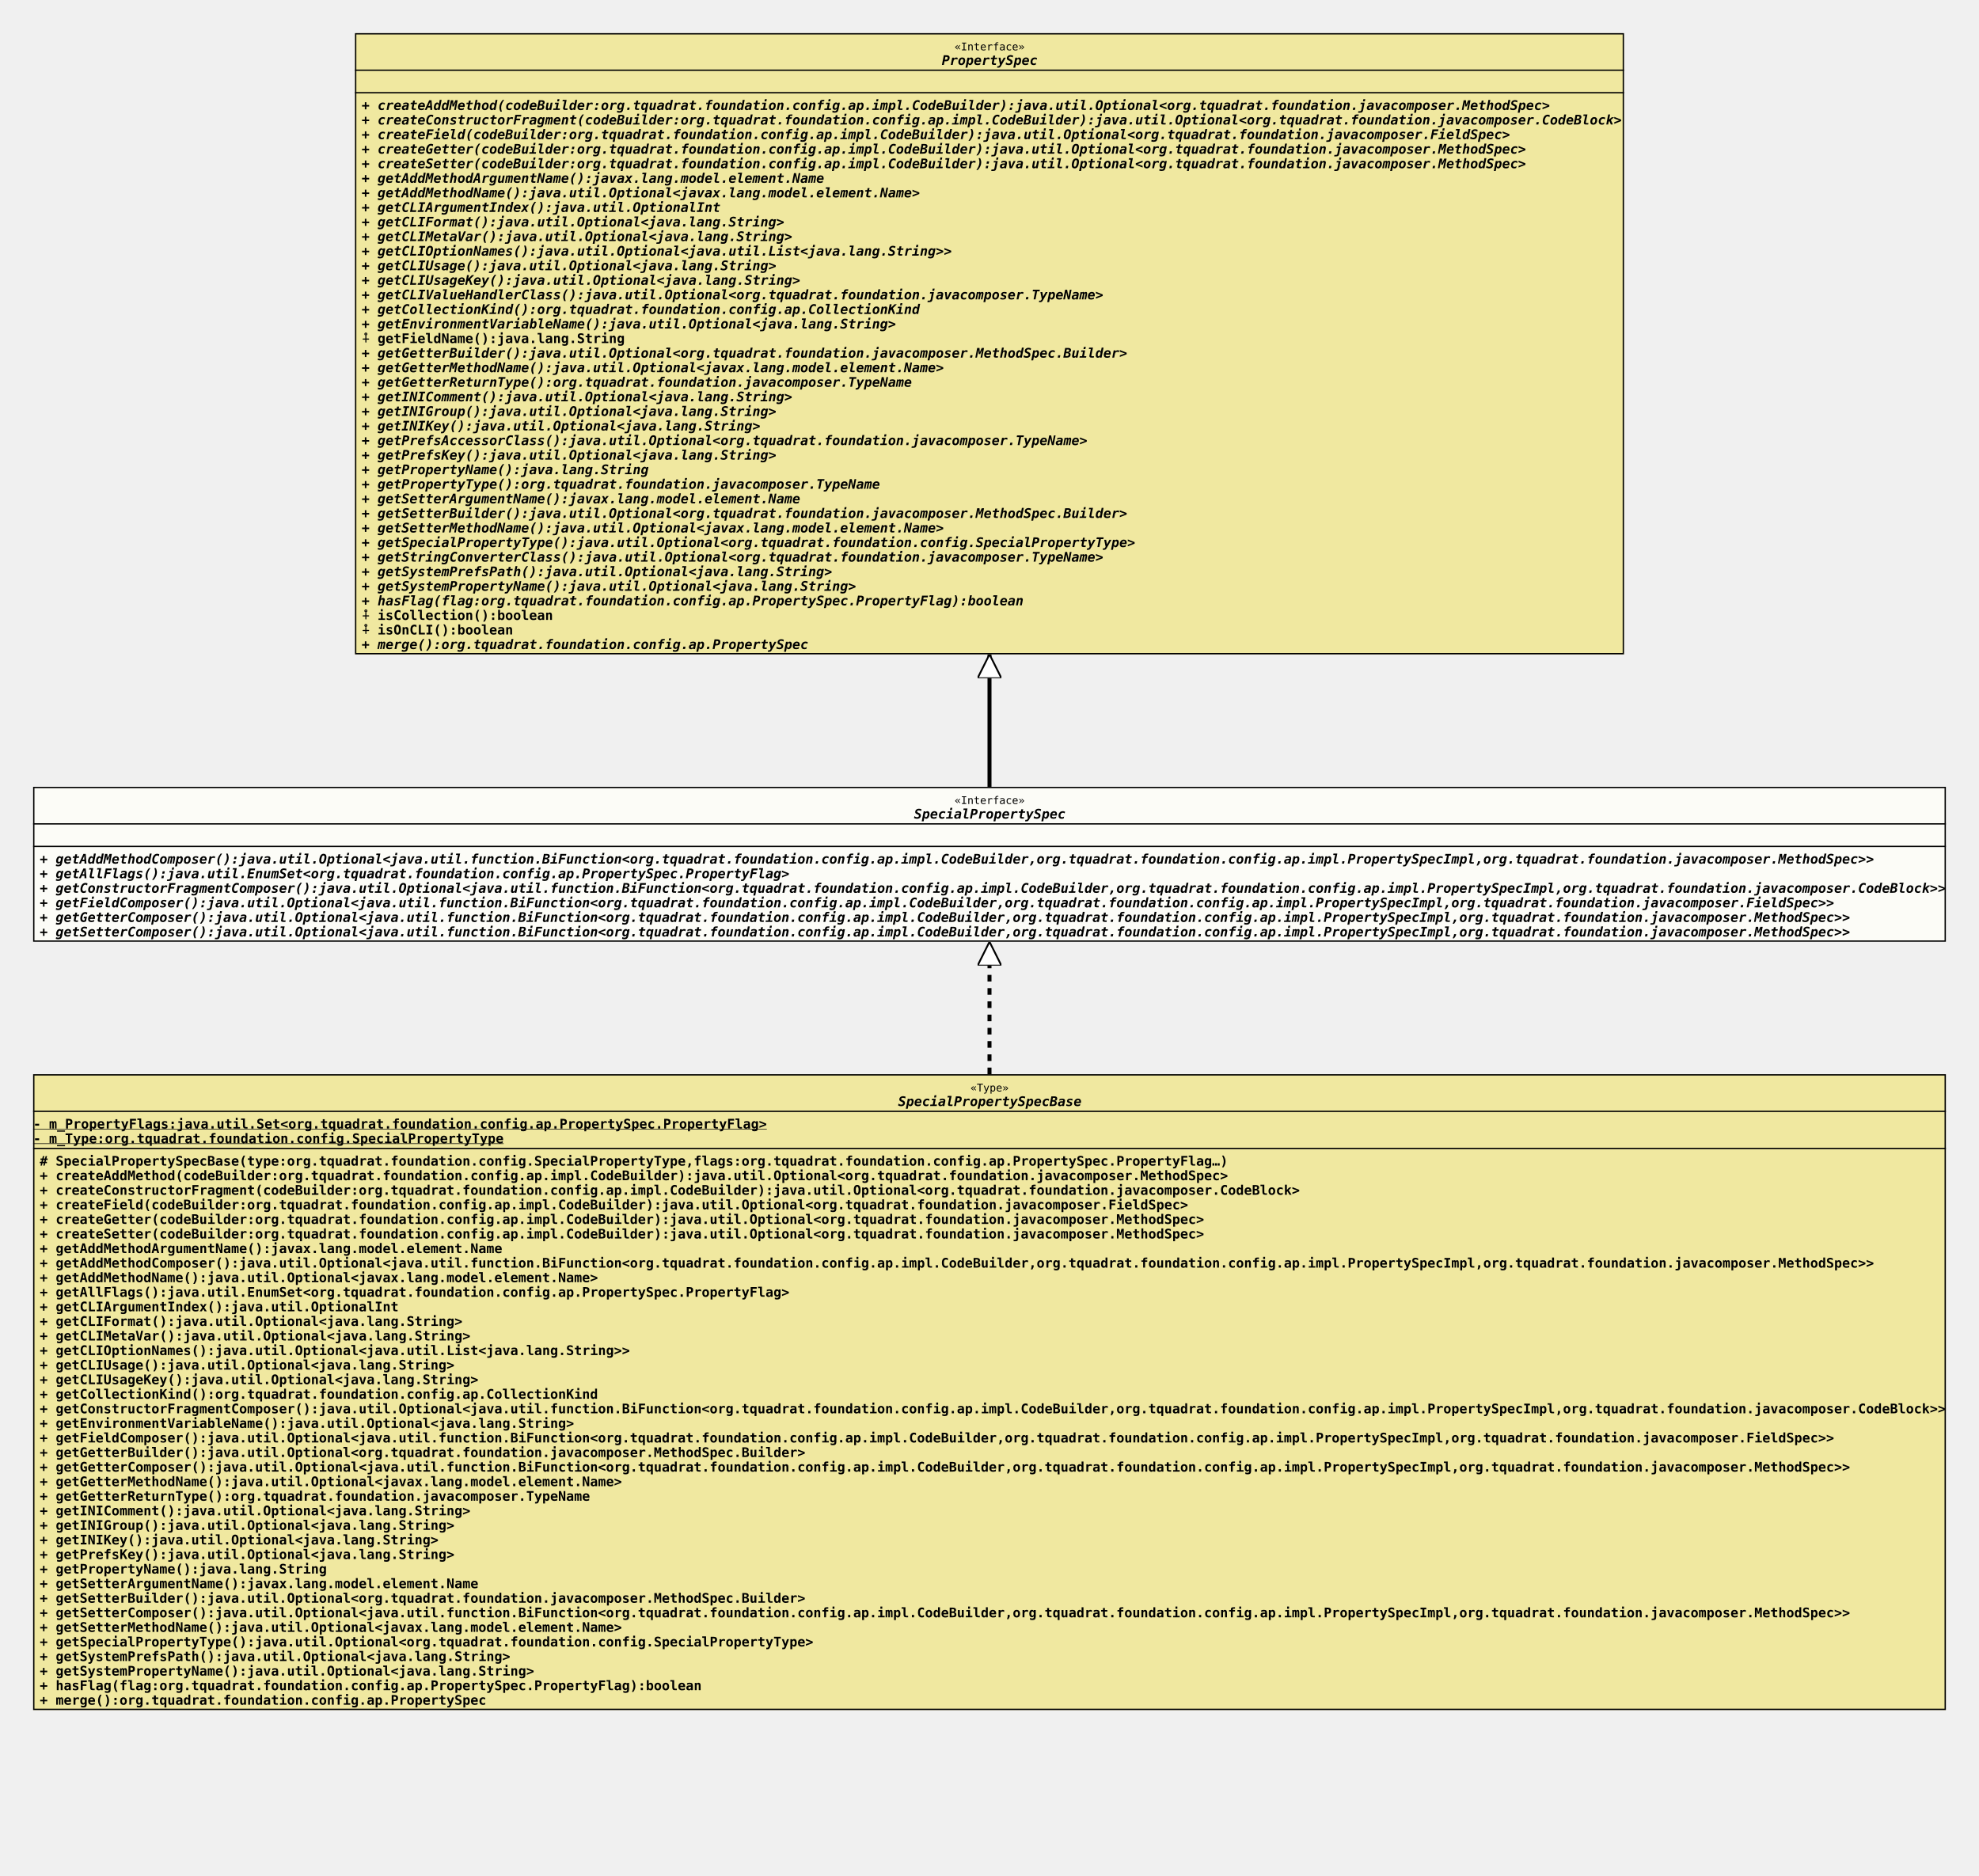
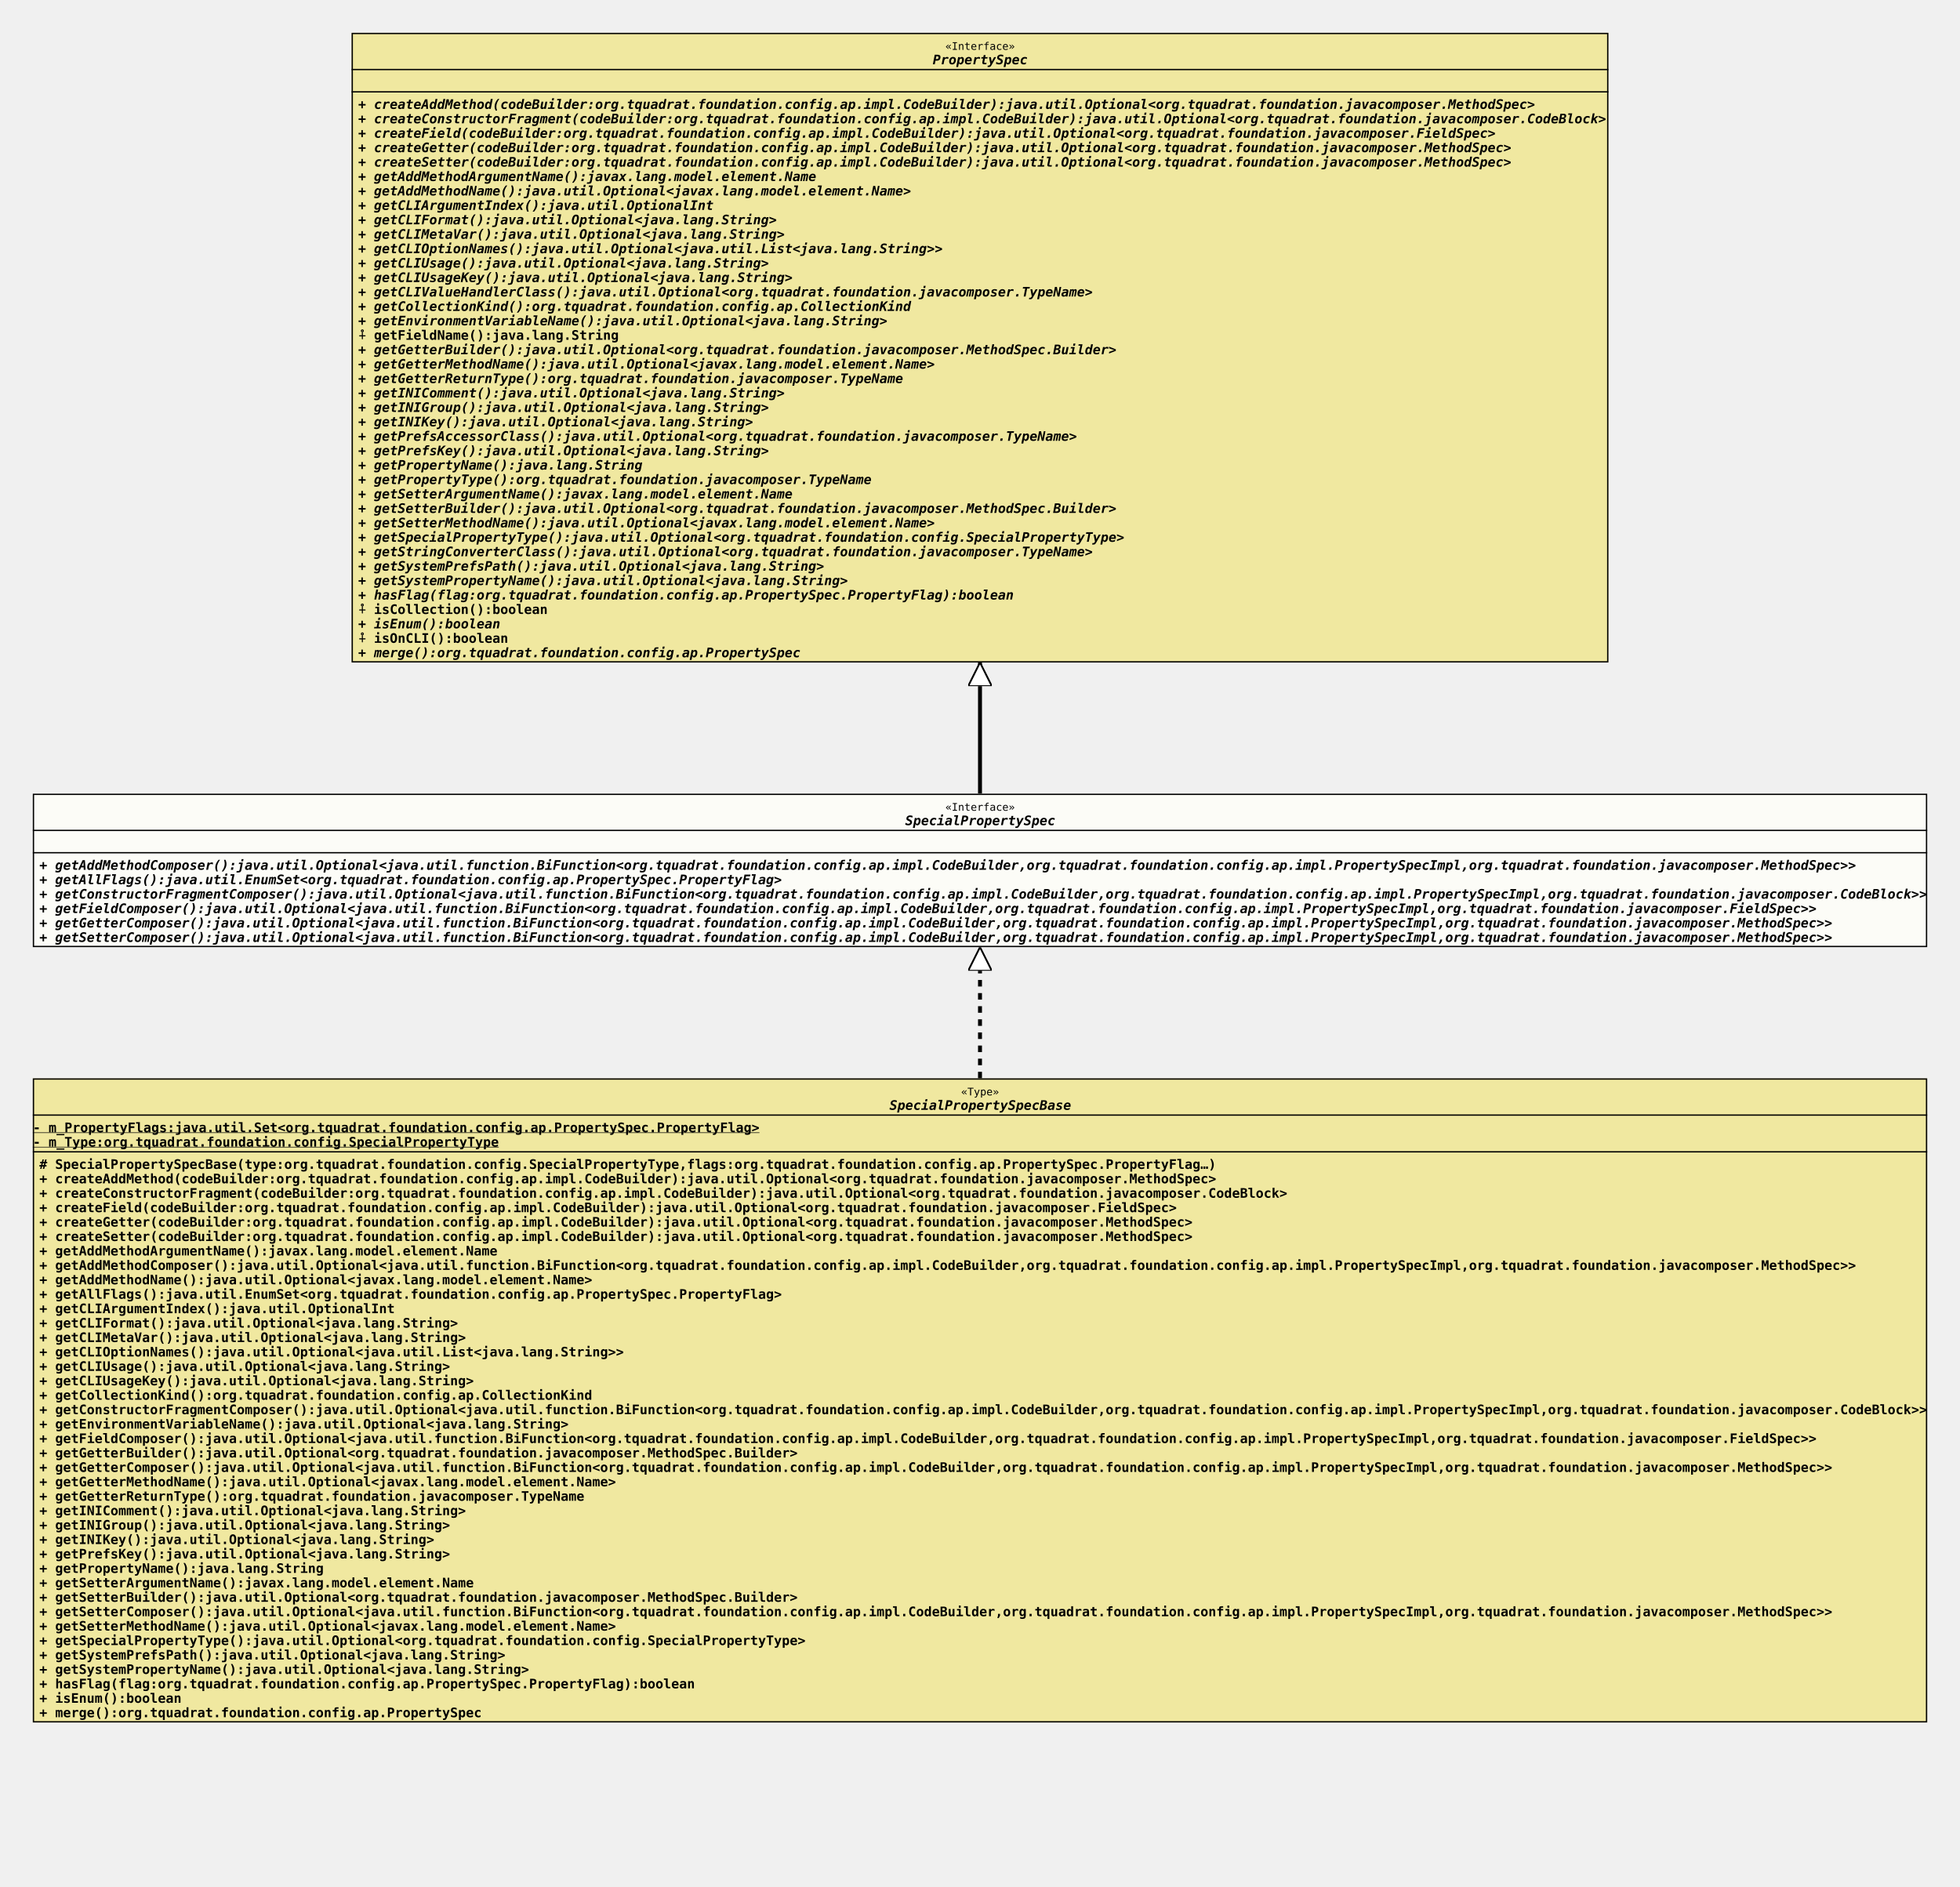
- <svg xmlns="http://www.w3.org/2000/svg" xmlns:xlink="http://www.w3.org/1999/xlink" version="1.1" baseProfile="full" width="1494.000" height="1416.000">
+ <svg xmlns="http://www.w3.org/2000/svg" xmlns:xlink="http://www.w3.org/1999/xlink" version="1.1" baseProfile="full" width="1494.000" height="1438.000">
  <defs>
    <style>
            line
            {
              stroke: black;
            }
            line.separator
            {
              stroke:       black;
              stroke-width: 1;
            }
            marker
            {
              fill: white;
            }
            path
            {
              fill:   white;
              stroke: black;
            }
            path.implementation
            {
              fill:             none;
              stroke-dasharray: 5,5;
              stroke-width:     3;
            }
            path.inheritance
            {
              fill:         none;
              stroke-width: 3;
            }
            rect
            {
              fill:         none;
              stroke:       black;
              stroke-width: 2;
            }
            rect.externalClass
            {
              fill:         #D0D0D0;
              fill-opacity: 0.8;
            }
            rect.focusClass
            {
              fill:         #FFFFF9;
              fill-opacity: 0.8;
            }
            rect.otherClass
            {
              fill:         #F0E68C;
              fill-opacity: 0.8;
            }
            rect.template
            {
              fill:             #FFFFFF;
              fill-opacity:     1.0;
              stroke-dasharray: 3,3;
            }
            text
            {
              font-family: monospace;
              font-size:   10px;
              font-weight: bold;
            }
            text.abstract
            {
              font-style: italic;
            }
            text.final
            {
              text-decoration: underline;
            }
            text.static
            {
              font-weight: normal;
            }
            text.stereotype
            {
              font-size:   8px;
              font-weight: normal;
            }
            </style>
    <marker id="inheritance" viewBox="0,0,40,40" markerUnits="strokeWidth" refX="40" refY="20" markerWidth="6" markerHeight="6" orient="auto">
      <path d="M40,20 l-40,-20 v40 Z" fill="#ffffff" stroke="#000000" stroke-width="3" />
    </marker>
    <marker id="implementation" viewBox="0,0,40,40" markerUnits="strokeWidth" refX="40" refY="20" markerWidth="6" markerHeight="6" orient="auto">
      <path d="M40,20 l-40,-20 v40 Z" fill="#ffffff" stroke="#000000" stroke-width="3" />
    </marker>
    <clipPath id="ID000001">
      <rect class="focusClass" height="117.000" width="1444.000" x="0.000" y="0.000" />
    </clipPath>
    <symbol id="org.tquadrat.foundation.config.ap.impl.SpecialPropertySpec">
      <g>
        <g class="focusClass" clip-path="url(#ID000001)">
          <rect x="0.000" y="0.000" width="1444.000" height="117.000" class="focusClass" />
          <line x1="0.000" y1="28.000" x2="1444.000" y2="28.000" class="separator" />
          <text x="695.600" y="13.000" class="stereotype">«Interface»</text>
          <text x="665.000" y="24.000" class="abstract">SpecialPropertySpec</text>
          <line x1="0.000" y1="45.000" x2="1444.000" y2="45.000" class="separator" />
          <text x="5.000" y="41.000" />
          <text x="5.000" y="58.000" class="abstract">+ getAddMethodComposer():java.util.Optional&lt;java.util.function.BiFunction&lt;org.tquadrat.foundation.config.ap.impl.CodeBuilder,org.tquadrat.foundation.config.ap.impl.PropertySpecImpl,org.tquadrat.foundation.javacomposer.MethodSpec&gt;&gt;</text>
          <text x="5.000" y="69.000" class="abstract">+ getAllFlags():java.util.EnumSet&lt;org.tquadrat.foundation.config.ap.PropertySpec.PropertyFlag&gt;</text>
          <text x="5.000" y="80.000" class="abstract">+ getConstructorFragmentComposer():java.util.Optional&lt;java.util.function.BiFunction&lt;org.tquadrat.foundation.config.ap.impl.CodeBuilder,org.tquadrat.foundation.config.ap.impl.PropertySpecImpl,org.tquadrat.foundation.javacomposer.CodeBlock&gt;&gt;</text>
          <text x="5.000" y="91.000" class="abstract">+ getFieldComposer():java.util.Optional&lt;java.util.function.BiFunction&lt;org.tquadrat.foundation.config.ap.impl.CodeBuilder,org.tquadrat.foundation.config.ap.impl.PropertySpecImpl,org.tquadrat.foundation.javacomposer.FieldSpec&gt;&gt;</text>
          <text x="5.000" y="102.000" class="abstract">+ getGetterComposer():java.util.Optional&lt;java.util.function.BiFunction&lt;org.tquadrat.foundation.config.ap.impl.CodeBuilder,org.tquadrat.foundation.config.ap.impl.PropertySpecImpl,org.tquadrat.foundation.javacomposer.MethodSpec&gt;&gt;</text>
          <text x="5.000" y="113.000" class="abstract">+ getSetterComposer():java.util.Optional&lt;java.util.function.BiFunction&lt;org.tquadrat.foundation.config.ap.impl.CodeBuilder,org.tquadrat.foundation.config.ap.impl.PropertySpecImpl,org.tquadrat.foundation.javacomposer.MethodSpec&gt;&gt;</text>
        </g>
      </g>
    </symbol>
    <clipPath id="ID000002">
-       <rect class="otherClass" height="480.000" width="1444.000" x="0.000" y="0.000" />
+       <rect class="otherClass" height="491.000" width="1444.000" x="0.000" y="0.000" />
    </clipPath>
    <symbol id="org.tquadrat.foundation.config.ap.impl.specialprops.SpecialPropertySpecBase">
      <g>
        <g clip-path="url(#ID000002)">
-           <rect x="0.000" y="0.000" width="1444.000" height="480.000" class="otherClass" />
+           <rect x="0.000" y="0.000" width="1444.000" height="491.000" class="otherClass" />
          <line x1="0.000" y1="28.000" x2="1444.000" y2="28.000" class="separator" />
          <text x="707.600" y="13.000" class="stereotype">«Type»</text>
          <text x="653.000" y="24.000" class="abstract">SpecialPropertySpecBase</text>
          <line x1="0.000" y1="56.000" x2="1444.000" y2="56.000" class="separator" />
          <text y="41.000" class="final">- m_PropertyFlags:java.util.Set&lt;org.tquadrat.foundation.config.ap.PropertySpec.PropertyFlag&gt;</text>
          <text y="52.000" class="final">- m_Type:org.tquadrat.foundation.config.SpecialPropertyType</text>
          <text x="5.000" y="69.000"># SpecialPropertySpecBase(type:org.tquadrat.foundation.config.SpecialPropertyType,flags:org.tquadrat.foundation.config.ap.PropertySpec.PropertyFlag…)</text>
          <text x="5.000" y="80.000">+ createAddMethod(codeBuilder:org.tquadrat.foundation.config.ap.impl.CodeBuilder):java.util.Optional&lt;org.tquadrat.foundation.javacomposer.MethodSpec&gt;</text>
          <text x="5.000" y="91.000">+ createConstructorFragment(codeBuilder:org.tquadrat.foundation.config.ap.impl.CodeBuilder):java.util.Optional&lt;org.tquadrat.foundation.javacomposer.CodeBlock&gt;</text>
          <text x="5.000" y="102.000">+ createField(codeBuilder:org.tquadrat.foundation.config.ap.impl.CodeBuilder):java.util.Optional&lt;org.tquadrat.foundation.javacomposer.FieldSpec&gt;</text>
          <text x="5.000" y="113.000">+ createGetter(codeBuilder:org.tquadrat.foundation.config.ap.impl.CodeBuilder):java.util.Optional&lt;org.tquadrat.foundation.javacomposer.MethodSpec&gt;</text>
          <text x="5.000" y="124.000">+ createSetter(codeBuilder:org.tquadrat.foundation.config.ap.impl.CodeBuilder):java.util.Optional&lt;org.tquadrat.foundation.javacomposer.MethodSpec&gt;</text>
          <text x="5.000" y="135.000">+ getAddMethodArgumentName():javax.lang.model.element.Name</text>
          <text x="5.000" y="146.000">+ getAddMethodComposer():java.util.Optional&lt;java.util.function.BiFunction&lt;org.tquadrat.foundation.config.ap.impl.CodeBuilder,org.tquadrat.foundation.config.ap.impl.PropertySpecImpl,org.tquadrat.foundation.javacomposer.MethodSpec&gt;&gt;</text>
          <text x="5.000" y="157.000">+ getAddMethodName():java.util.Optional&lt;javax.lang.model.element.Name&gt;</text>
          <text x="5.000" y="168.000">+ getAllFlags():java.util.EnumSet&lt;org.tquadrat.foundation.config.ap.PropertySpec.PropertyFlag&gt;</text>
          <text x="5.000" y="179.000">+ getCLIArgumentIndex():java.util.OptionalInt</text>
          <text x="5.000" y="190.000">+ getCLIFormat():java.util.Optional&lt;java.lang.String&gt;</text>
          <text x="5.000" y="201.000">+ getCLIMetaVar():java.util.Optional&lt;java.lang.String&gt;</text>
          <text x="5.000" y="212.000">+ getCLIOptionNames():java.util.Optional&lt;java.util.List&lt;java.lang.String&gt;&gt;</text>
          <text x="5.000" y="223.000">+ getCLIUsage():java.util.Optional&lt;java.lang.String&gt;</text>
          <text x="5.000" y="234.000">+ getCLIUsageKey():java.util.Optional&lt;java.lang.String&gt;</text>
          <text x="5.000" y="245.000">+ getCollectionKind():org.tquadrat.foundation.config.ap.CollectionKind</text>
          <text x="5.000" y="256.000">+ getConstructorFragmentComposer():java.util.Optional&lt;java.util.function.BiFunction&lt;org.tquadrat.foundation.config.ap.impl.CodeBuilder,org.tquadrat.foundation.config.ap.impl.PropertySpecImpl,org.tquadrat.foundation.javacomposer.CodeBlock&gt;&gt;</text>
          <text x="5.000" y="267.000">+ getEnvironmentVariableName():java.util.Optional&lt;java.lang.String&gt;</text>
          <text x="5.000" y="278.000">+ getFieldComposer():java.util.Optional&lt;java.util.function.BiFunction&lt;org.tquadrat.foundation.config.ap.impl.CodeBuilder,org.tquadrat.foundation.config.ap.impl.PropertySpecImpl,org.tquadrat.foundation.javacomposer.FieldSpec&gt;&gt;</text>
          <text x="5.000" y="289.000">+ getGetterBuilder():java.util.Optional&lt;org.tquadrat.foundation.javacomposer.MethodSpec.Builder&gt;</text>
          <text x="5.000" y="300.000">+ getGetterComposer():java.util.Optional&lt;java.util.function.BiFunction&lt;org.tquadrat.foundation.config.ap.impl.CodeBuilder,org.tquadrat.foundation.config.ap.impl.PropertySpecImpl,org.tquadrat.foundation.javacomposer.MethodSpec&gt;&gt;</text>
          <text x="5.000" y="311.000">+ getGetterMethodName():java.util.Optional&lt;javax.lang.model.element.Name&gt;</text>
          <text x="5.000" y="322.000">+ getGetterReturnType():org.tquadrat.foundation.javacomposer.TypeName</text>
          <text x="5.000" y="333.000">+ getINIComment():java.util.Optional&lt;java.lang.String&gt;</text>
          <text x="5.000" y="344.000">+ getINIGroup():java.util.Optional&lt;java.lang.String&gt;</text>
          <text x="5.000" y="355.000">+ getINIKey():java.util.Optional&lt;java.lang.String&gt;</text>
          <text x="5.000" y="366.000">+ getPrefsKey():java.util.Optional&lt;java.lang.String&gt;</text>
          <text x="5.000" y="377.000">+ getPropertyName():java.lang.String</text>
          <text x="5.000" y="388.000">+ getSetterArgumentName():javax.lang.model.element.Name</text>
          <text x="5.000" y="399.000">+ getSetterBuilder():java.util.Optional&lt;org.tquadrat.foundation.javacomposer.MethodSpec.Builder&gt;</text>
          <text x="5.000" y="410.000">+ getSetterComposer():java.util.Optional&lt;java.util.function.BiFunction&lt;org.tquadrat.foundation.config.ap.impl.CodeBuilder,org.tquadrat.foundation.config.ap.impl.PropertySpecImpl,org.tquadrat.foundation.javacomposer.MethodSpec&gt;&gt;</text>
          <text x="5.000" y="421.000">+ getSetterMethodName():java.util.Optional&lt;javax.lang.model.element.Name&gt;</text>
          <text x="5.000" y="432.000">+ getSpecialPropertyType():java.util.Optional&lt;org.tquadrat.foundation.config.SpecialPropertyType&gt;</text>
          <text x="5.000" y="443.000">+ getSystemPrefsPath():java.util.Optional&lt;java.lang.String&gt;</text>
          <text x="5.000" y="454.000">+ getSystemPropertyName():java.util.Optional&lt;java.lang.String&gt;</text>
          <text x="5.000" y="465.000">+ hasFlag(flag:org.tquadrat.foundation.config.ap.PropertySpec.PropertyFlag):boolean</text>
-           <text x="5.000" y="476.000">+ merge():org.tquadrat.foundation.config.ap.PropertySpec</text>
+           <text x="5.000" y="476.000">+ isEnum():boolean</text>
+           <text x="5.000" y="487.000">+ merge():org.tquadrat.foundation.config.ap.PropertySpec</text>
        </g>
      </g>
    </symbol>
    <clipPath id="ID000003">
-       <rect class="otherClass" height="469.000" width="958.000" x="0.000" y="0.000" />
+       <rect class="otherClass" height="480.000" width="958.000" x="0.000" y="0.000" />
    </clipPath>
    <symbol id="org.tquadrat.foundation.config.ap.PropertySpec">
      <g>
        <g clip-path="url(#ID000003)">
-           <rect x="0.000" y="0.000" width="958.000" height="469.000" class="otherClass" />
+           <rect x="0.000" y="0.000" width="958.000" height="480.000" class="otherClass" />
          <line x1="0.000" y1="28.000" x2="958.000" y2="28.000" class="separator" />
          <text x="452.600" y="13.000" class="stereotype">«Interface»</text>
          <text x="443.000" y="24.000" class="abstract">PropertySpec</text>
          <line x1="0.000" y1="45.000" x2="958.000" y2="45.000" class="separator" />
          <text x="5.000" y="41.000" />
          <text x="5.000" y="58.000" class="abstract">+ createAddMethod(codeBuilder:org.tquadrat.foundation.config.ap.impl.CodeBuilder):java.util.Optional&lt;org.tquadrat.foundation.javacomposer.MethodSpec&gt;</text>
          <text x="5.000" y="69.000" class="abstract">+ createConstructorFragment(codeBuilder:org.tquadrat.foundation.config.ap.impl.CodeBuilder):java.util.Optional&lt;org.tquadrat.foundation.javacomposer.CodeBlock&gt;</text>
          <text x="5.000" y="80.000" class="abstract">+ createField(codeBuilder:org.tquadrat.foundation.config.ap.impl.CodeBuilder):java.util.Optional&lt;org.tquadrat.foundation.javacomposer.FieldSpec&gt;</text>
          <text x="5.000" y="91.000" class="abstract">+ createGetter(codeBuilder:org.tquadrat.foundation.config.ap.impl.CodeBuilder):java.util.Optional&lt;org.tquadrat.foundation.javacomposer.MethodSpec&gt;</text>
          <text x="5.000" y="102.000" class="abstract">+ createSetter(codeBuilder:org.tquadrat.foundation.config.ap.impl.CodeBuilder):java.util.Optional&lt;org.tquadrat.foundation.javacomposer.MethodSpec&gt;</text>
          <text x="5.000" y="113.000" class="abstract">+ getAddMethodArgumentName():javax.lang.model.element.Name</text>
          <text x="5.000" y="124.000" class="abstract">+ getAddMethodName():java.util.Optional&lt;javax.lang.model.element.Name&gt;</text>
          <text x="5.000" y="135.000" class="abstract">+ getCLIArgumentIndex():java.util.OptionalInt</text>
          <text x="5.000" y="146.000" class="abstract">+ getCLIFormat():java.util.Optional&lt;java.lang.String&gt;</text>
          <text x="5.000" y="157.000" class="abstract">+ getCLIMetaVar():java.util.Optional&lt;java.lang.String&gt;</text>
          <text x="5.000" y="168.000" class="abstract">+ getCLIOptionNames():java.util.Optional&lt;java.util.List&lt;java.lang.String&gt;&gt;</text>
          <text x="5.000" y="179.000" class="abstract">+ getCLIUsage():java.util.Optional&lt;java.lang.String&gt;</text>
          <text x="5.000" y="190.000" class="abstract">+ getCLIUsageKey():java.util.Optional&lt;java.lang.String&gt;</text>
          <text x="5.000" y="201.000" class="abstract">+ getCLIValueHandlerClass():java.util.Optional&lt;org.tquadrat.foundation.javacomposer.TypeName&gt;</text>
          <text x="5.000" y="212.000" class="abstract">+ getCollectionKind():org.tquadrat.foundation.config.ap.CollectionKind</text>
          <text x="5.000" y="223.000" class="abstract">+ getEnvironmentVariableName():java.util.Optional&lt;java.lang.String&gt;</text>
          <text x="5.000" y="234.000">⨢ getFieldName():java.lang.String</text>
          <text x="5.000" y="245.000" class="abstract">+ getGetterBuilder():java.util.Optional&lt;org.tquadrat.foundation.javacomposer.MethodSpec.Builder&gt;</text>
          <text x="5.000" y="256.000" class="abstract">+ getGetterMethodName():java.util.Optional&lt;javax.lang.model.element.Name&gt;</text>
          <text x="5.000" y="267.000" class="abstract">+ getGetterReturnType():org.tquadrat.foundation.javacomposer.TypeName</text>
          <text x="5.000" y="278.000" class="abstract">+ getINIComment():java.util.Optional&lt;java.lang.String&gt;</text>
          <text x="5.000" y="289.000" class="abstract">+ getINIGroup():java.util.Optional&lt;java.lang.String&gt;</text>
          <text x="5.000" y="300.000" class="abstract">+ getINIKey():java.util.Optional&lt;java.lang.String&gt;</text>
          <text x="5.000" y="311.000" class="abstract">+ getPrefsAccessorClass():java.util.Optional&lt;org.tquadrat.foundation.javacomposer.TypeName&gt;</text>
          <text x="5.000" y="322.000" class="abstract">+ getPrefsKey():java.util.Optional&lt;java.lang.String&gt;</text>
          <text x="5.000" y="333.000" class="abstract">+ getPropertyName():java.lang.String</text>
          <text x="5.000" y="344.000" class="abstract">+ getPropertyType():org.tquadrat.foundation.javacomposer.TypeName</text>
          <text x="5.000" y="355.000" class="abstract">+ getSetterArgumentName():javax.lang.model.element.Name</text>
          <text x="5.000" y="366.000" class="abstract">+ getSetterBuilder():java.util.Optional&lt;org.tquadrat.foundation.javacomposer.MethodSpec.Builder&gt;</text>
          <text x="5.000" y="377.000" class="abstract">+ getSetterMethodName():java.util.Optional&lt;javax.lang.model.element.Name&gt;</text>
          <text x="5.000" y="388.000" class="abstract">+ getSpecialPropertyType():java.util.Optional&lt;org.tquadrat.foundation.config.SpecialPropertyType&gt;</text>
          <text x="5.000" y="399.000" class="abstract">+ getStringConverterClass():java.util.Optional&lt;org.tquadrat.foundation.javacomposer.TypeName&gt;</text>
          <text x="5.000" y="410.000" class="abstract">+ getSystemPrefsPath():java.util.Optional&lt;java.lang.String&gt;</text>
          <text x="5.000" y="421.000" class="abstract">+ getSystemPropertyName():java.util.Optional&lt;java.lang.String&gt;</text>
          <text x="5.000" y="432.000" class="abstract">+ hasFlag(flag:org.tquadrat.foundation.config.ap.PropertySpec.PropertyFlag):boolean</text>
          <text x="5.000" y="443.000">⨢ isCollection():boolean</text>
-           <text x="5.000" y="454.000">⨢ isOnCLI():boolean</text>
-           <text x="5.000" y="465.000" class="abstract">+ merge():org.tquadrat.foundation.config.ap.PropertySpec</text>
+           <text x="5.000" y="454.000" class="abstract">+ isEnum():boolean</text>
+           <text x="5.000" y="465.000">⨢ isOnCLI():boolean</text>
+           <text x="5.000" y="476.000" class="abstract">+ merge():org.tquadrat.foundation.config.ap.PropertySpec</text>
        </g>
      </g>
    </symbol>
  </defs>
-   <path class="implementation" d="M747.000,811.000 L747.000,711.000" marker-end="url(#implementation)" />
-   <path class="inheritance" d="M747.000,594.000 L747.000,494.000" marker-end="url(#inheritance)" />
+   <path class="implementation" d="M747.000,822.000 L747.000,722.000" marker-end="url(#implementation)" />
+   <path class="inheritance" d="M747.000,605.000 L747.000,505.000" marker-end="url(#inheritance)" />
  <use x="268.000" y="25.000" xlink:href="#org.tquadrat.foundation.config.ap.PropertySpec" />
-   <use x="25.000" y="594.000" xlink:href="#org.tquadrat.foundation.config.ap.impl.SpecialPropertySpec" />
-   <use x="25.000" y="811.000" xlink:href="#org.tquadrat.foundation.config.ap.impl.specialprops.SpecialPropertySpecBase" />
+   <use x="25.000" y="605.000" xlink:href="#org.tquadrat.foundation.config.ap.impl.SpecialPropertySpec" />
+   <use x="25.000" y="822.000" xlink:href="#org.tquadrat.foundation.config.ap.impl.specialprops.SpecialPropertySpecBase" />
</svg>
